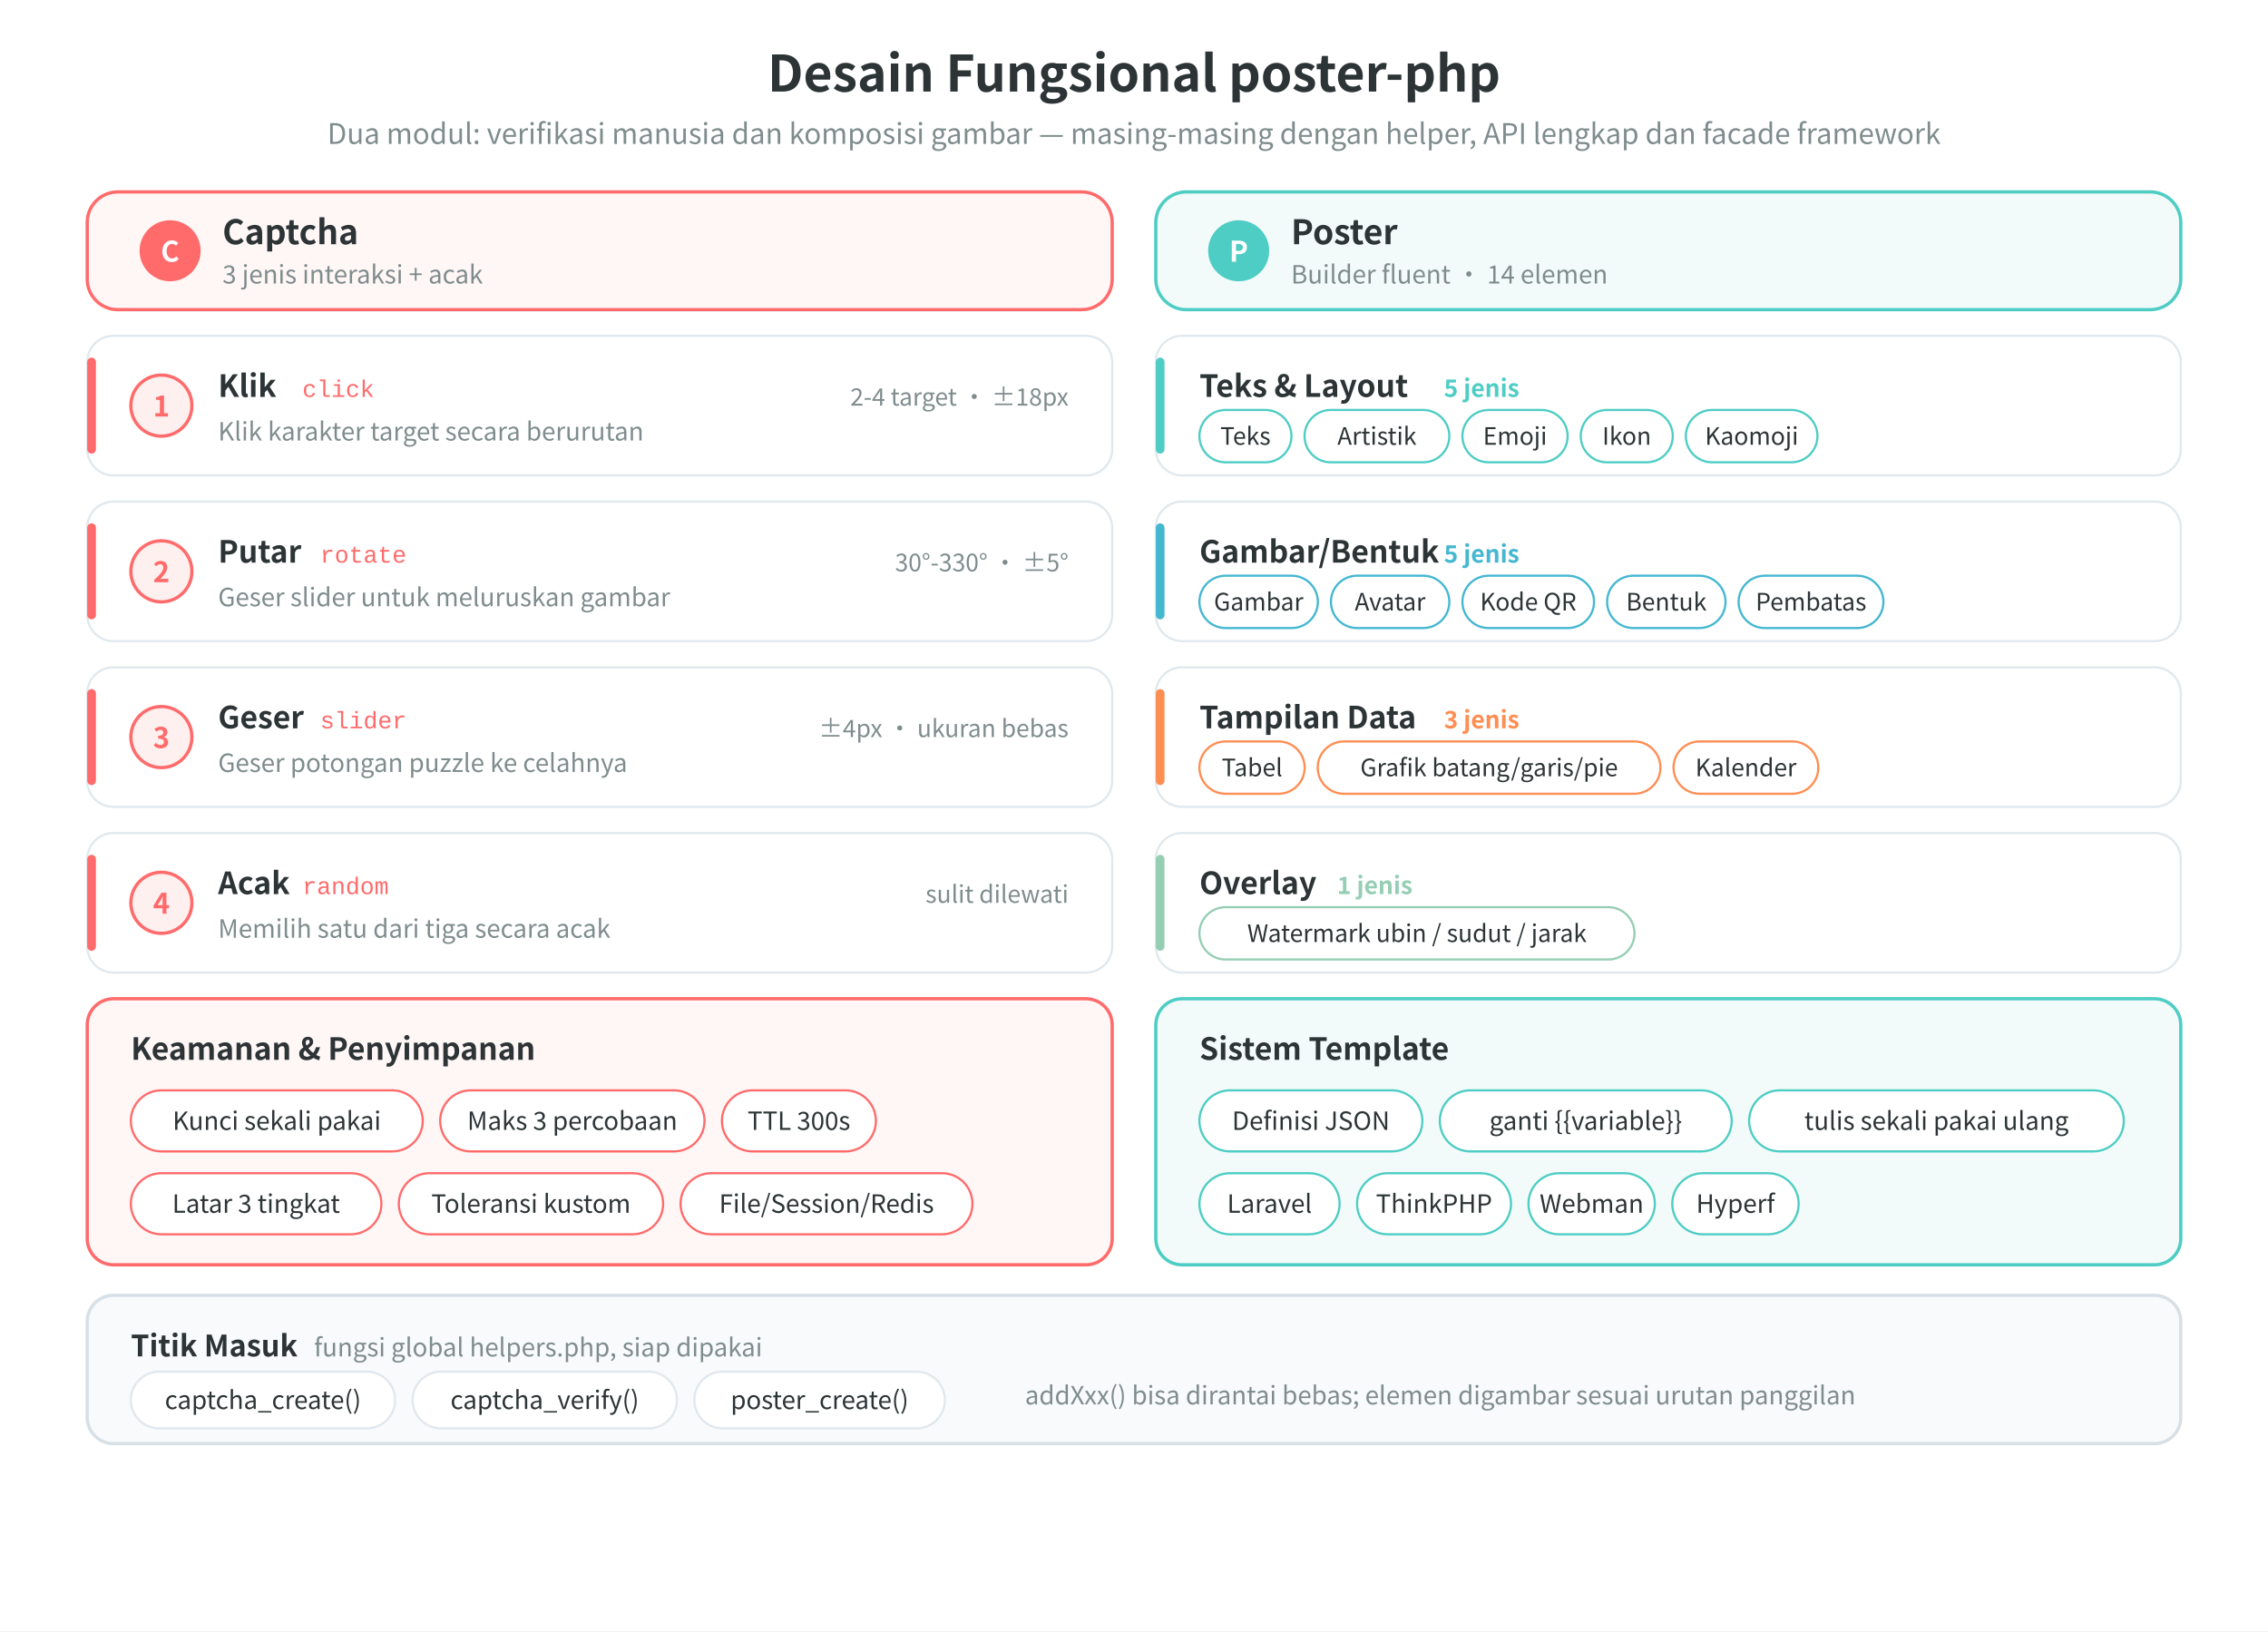
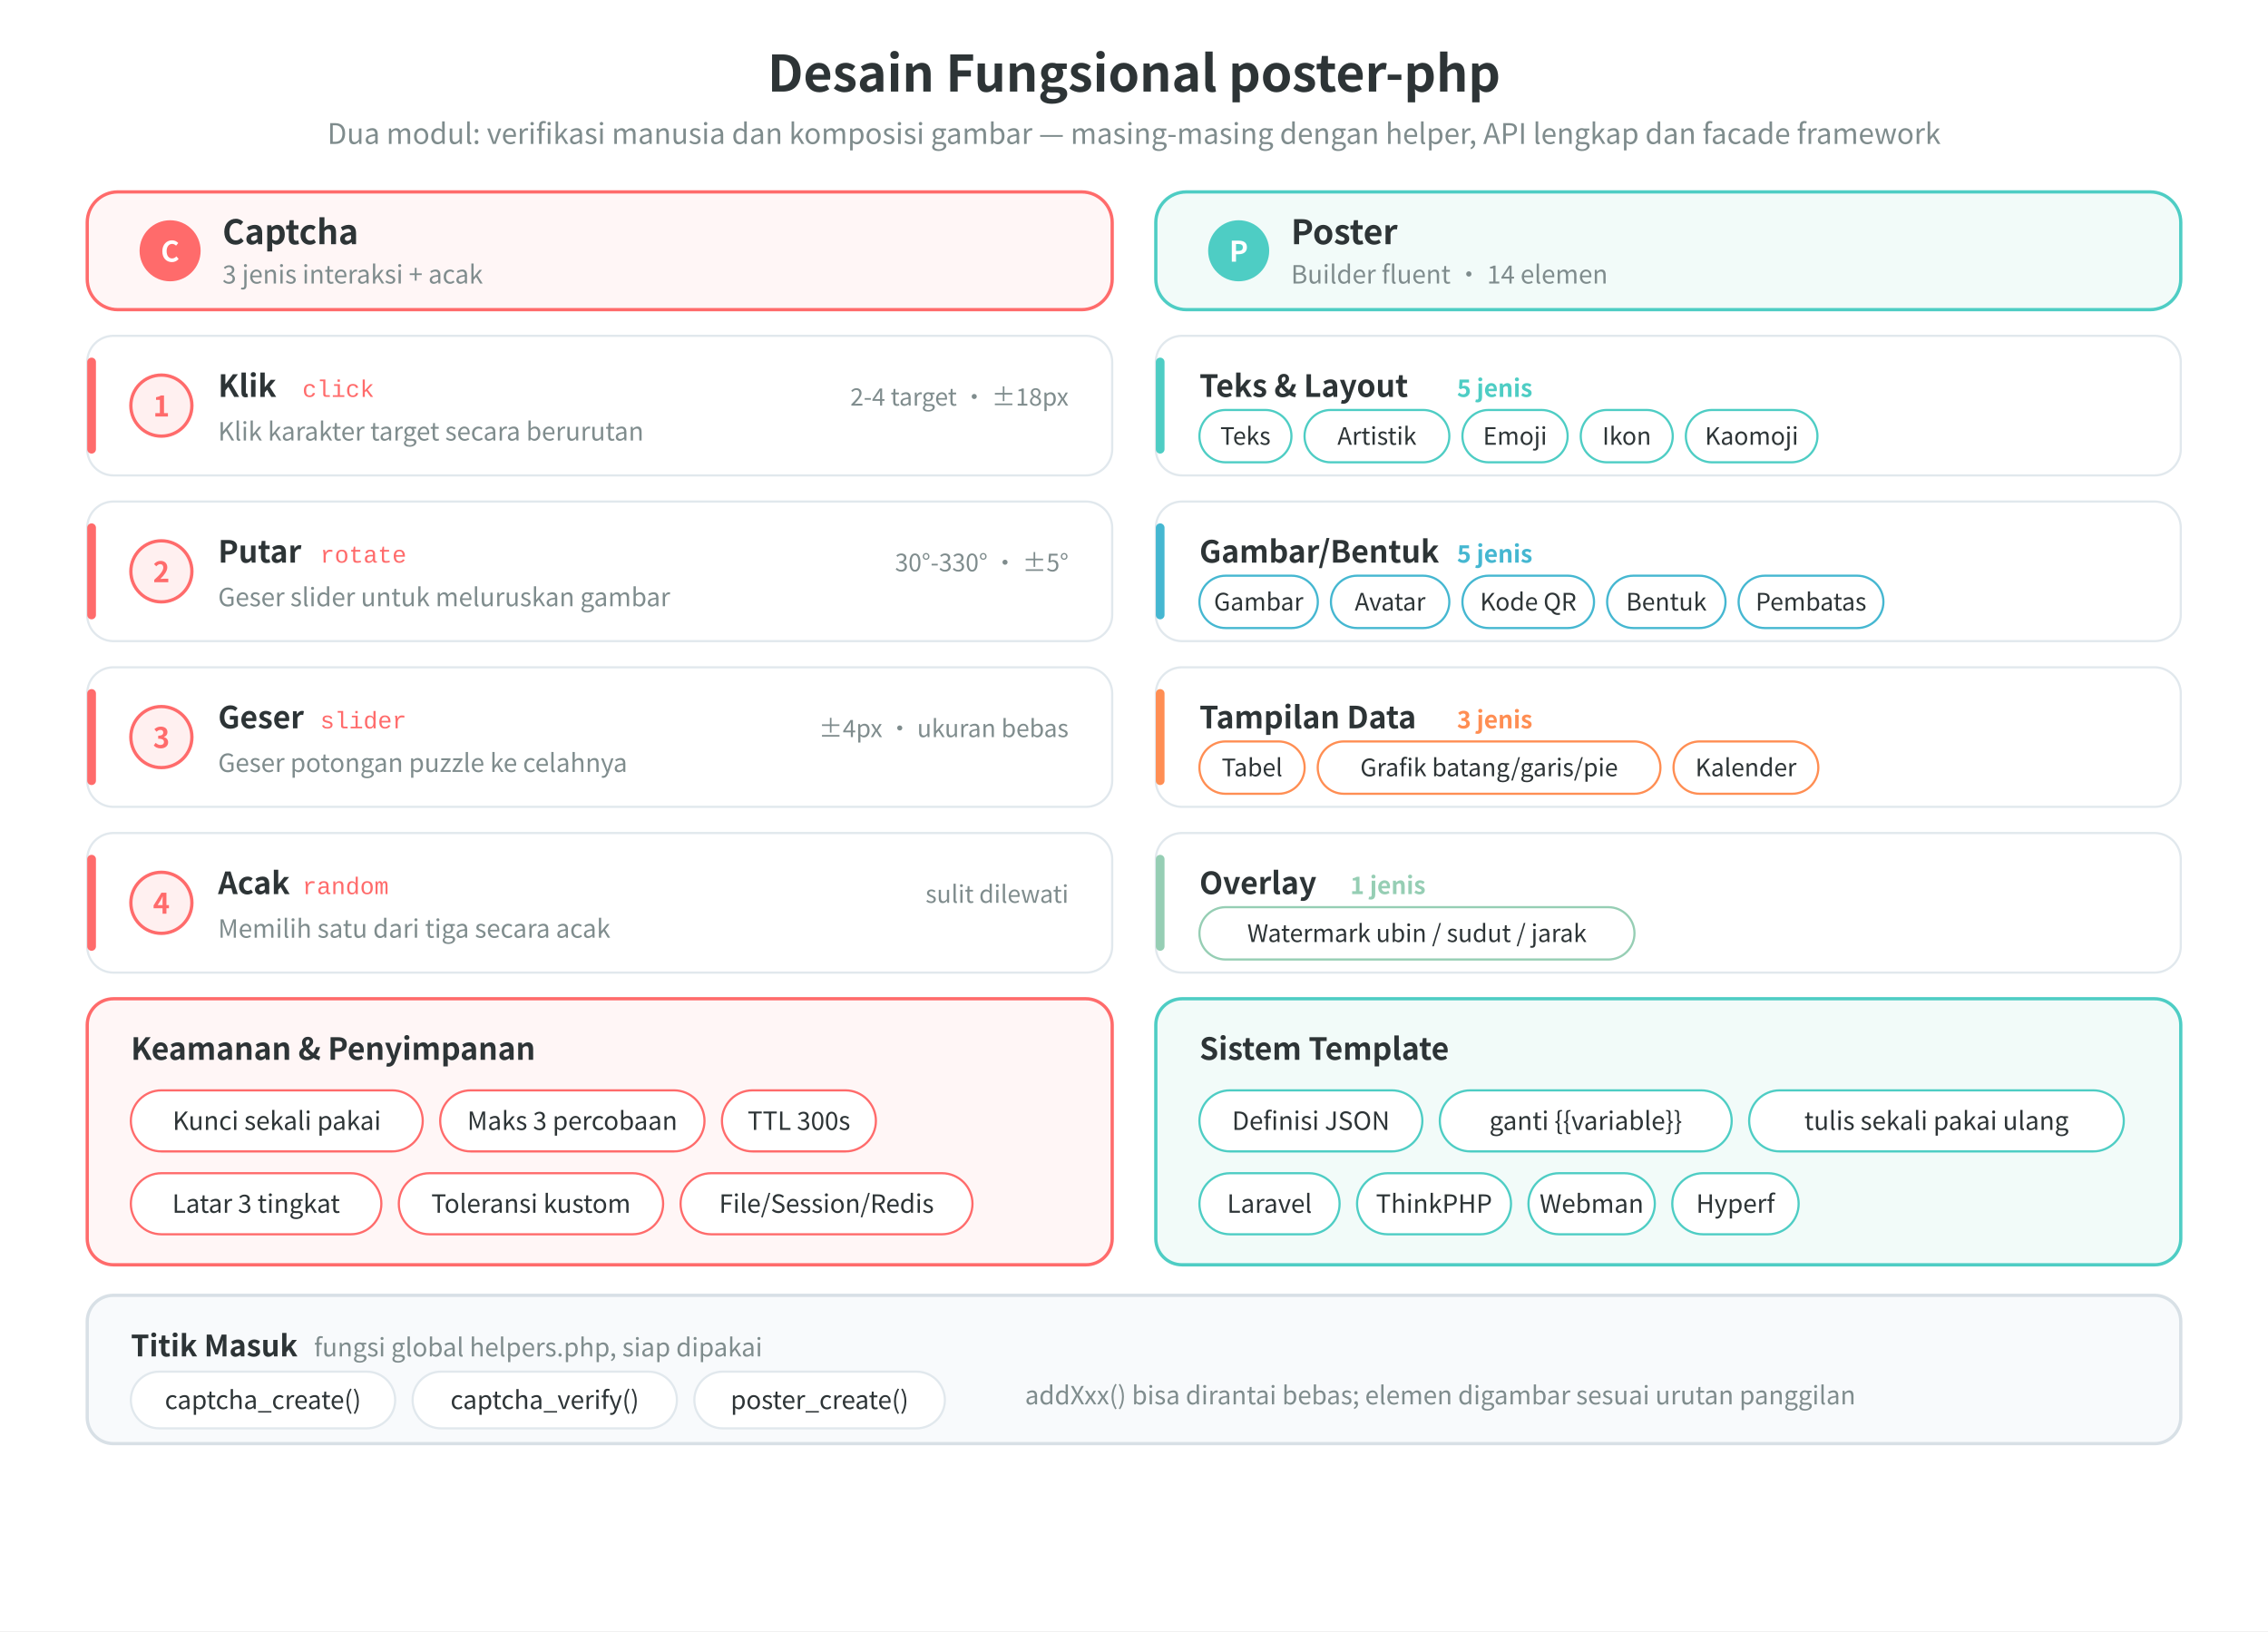
<svg xmlns="http://www.w3.org/2000/svg" viewBox="0 0 1040 748" width="1040" height="748" font-family="-apple-system,BlinkMacSystemFont,'Segoe UI','PingFang SC','Hiragino Sans GB','Microsoft YaHei','Noto Sans CJK SC',sans-serif" role="img" aria-label="Desain Fungsional poster-php">
  <defs>
    <marker id="arrow" viewBox="0 0 10 10" refX="9" refY="5" markerWidth="6" markerHeight="6" orient="auto">
      <path d="M0 0L10 5L0 10Z" fill="#B2BEC3" />
    </marker>
  </defs>
  <rect width="1040" height="748" fill="#FFFFFF" />
  <text x="520" y="42" font-size="23" fill="#2D3436" font-weight="700" text-anchor="middle">Desain Fungsional poster-php</text>
  <text x="520" y="66" font-size="13" fill="#7F8C8D" text-anchor="middle">Dua modul: verifikasi manusia dan komposisi gambar — masing-masing dengan helper, API lengkap dan facade framework</text>
  <rect x="40" y="88" width="470" height="54" rx="14" fill="#FFF6F6" stroke="#FF6B6B" stroke-width="1.5" />
  <circle cx="78" cy="115" r="14" fill="#FF6B6B" />
  <text x="78" y="120" font-size="13" fill="#FFFFFF" font-weight="700" text-anchor="middle">C</text>
  <text x="102" y="112" font-size="15.5" fill="#2D3436" font-weight="700">Captcha</text>
  <text x="102" y="130" font-size="11.5" fill="#7F8C8D">3 jenis interaksi + acak</text>
  <rect x="530" y="88" width="470" height="54" rx="14" fill="#F2FBF9" stroke="#4ECDC4" stroke-width="1.5" />
  <circle cx="568" cy="115" r="14" fill="#4ECDC4" />
  <text x="568" y="120" font-size="13" fill="#FFFFFF" font-weight="700" text-anchor="middle">P</text>
  <text x="592" y="112" font-size="15.5" fill="#2D3436" font-weight="700">Poster</text>
  <text x="592" y="130" font-size="11.5" fill="#7F8C8D">Builder fluent · 14 elemen</text>
  <rect x="40" y="154" width="470" height="64" rx="12" fill="#FFFFFF" stroke="#E1E8ED" stroke-width="1" />
  <rect x="40" y="164" width="4" height="44" rx="2" fill="#FF6B6B" />
  <circle cx="74" cy="186" r="14" fill="#FFF0F0" stroke="#FF6B6B" stroke-width="1.5" />
  <text x="74" y="191" font-size="13" fill="#FF6B6B" font-weight="700" text-anchor="middle">1</text>
  <text x="100" y="182" font-size="14" fill="#2D3436" font-weight="600">Klik</text>
  <text x="138.65" y="182" font-size="11" fill="#FF6B6B" font-family="'SFMono-Regular',Consolas,'Liberation Mono',Menlo,monospace">click</text>
  <text x="100" y="202" font-size="11.5" fill="#7F8C8D">Klik karakter target secara berurutan</text>
  <text x="490" y="186" font-size="11" fill="#7F8C8D" text-anchor="end">2-4 target · ±18px</text>
  <rect x="40" y="230" width="470" height="64" rx="12" fill="#FFFFFF" stroke="#E1E8ED" stroke-width="1" />
  <rect x="40" y="240" width="4" height="44" rx="2" fill="#FF6B6B" />
  <circle cx="74" cy="262" r="14" fill="#FFF0F0" stroke="#FF6B6B" stroke-width="1.5" />
  <text x="74" y="267" font-size="13" fill="#FF6B6B" font-weight="700" text-anchor="middle">2</text>
  <text x="100" y="258" font-size="14" fill="#2D3436" font-weight="600">Putar</text>
  <text x="146.81" y="258" font-size="11" fill="#FF6B6B" font-family="'SFMono-Regular',Consolas,'Liberation Mono',Menlo,monospace">rotate</text>
  <text x="100" y="278" font-size="11.5" fill="#7F8C8D">Geser slider untuk meluruskan gambar</text>
  <text x="490" y="262" font-size="11" fill="#7F8C8D" text-anchor="end">30°-330° · ±5°</text>
  <rect x="40" y="306" width="470" height="64" rx="12" fill="#FFFFFF" stroke="#E1E8ED" stroke-width="1" />
  <rect x="40" y="316" width="4" height="44" rx="2" fill="#FF6B6B" />
  <circle cx="74" cy="338" r="14" fill="#FFF0F0" stroke="#FF6B6B" stroke-width="1.5" />
  <text x="74" y="343" font-size="13" fill="#FF6B6B" font-weight="700" text-anchor="middle">3</text>
  <text x="100" y="334" font-size="14" fill="#2D3436" font-weight="600">Geser</text>
  <text x="146.81" y="334" font-size="11" fill="#FF6B6B" font-family="'SFMono-Regular',Consolas,'Liberation Mono',Menlo,monospace">slider</text>
  <text x="100" y="354" font-size="11.5" fill="#7F8C8D">Geser potongan puzzle ke celahnya</text>
  <text x="490" y="338" font-size="11" fill="#7F8C8D" text-anchor="end">±4px · ukuran bebas</text>
  <rect x="40" y="382" width="470" height="64" rx="12" fill="#FFFFFF" stroke="#E1E8ED" stroke-width="1" />
  <rect x="40" y="392" width="4" height="44" rx="2" fill="#FF6B6B" />
  <circle cx="74" cy="414" r="14" fill="#FFF0F0" stroke="#FF6B6B" stroke-width="1.5" />
  <text x="74" y="419" font-size="13" fill="#FF6B6B" font-weight="700" text-anchor="middle">4</text>
  <text x="100" y="410" font-size="14" fill="#2D3436" font-weight="600">Acak</text>
  <text x="138.65" y="410" font-size="11" fill="#FF6B6B" font-family="'SFMono-Regular',Consolas,'Liberation Mono',Menlo,monospace">random</text>
  <text x="100" y="430" font-size="11.5" fill="#7F8C8D">Memilih satu dari tiga secara acak</text>
  <text x="490" y="414" font-size="11" fill="#7F8C8D" text-anchor="end">sulit dilewati</text>
  <rect x="40" y="458" width="470" height="122" rx="12" fill="#FFF6F6" stroke="#FF6B6B" stroke-width="1.5" />
  <text x="60" y="486" font-size="14" fill="#2D3436" font-weight="700">Keamanan &amp; Penyimpanan</text>
  <rect x="60" y="500" width="133.85" height="28" rx="14" fill="#FFFFFF" stroke="#FF6B6B" stroke-width="1" />
  <text x="126.93" y="518.14" font-size="11.5" fill="#2D3436" text-anchor="middle">Kunci sekali pakai</text>
  <rect x="201.85" y="500" width="121.2" height="28" rx="14" fill="#FFFFFF" stroke="#FF6B6B" stroke-width="1" />
  <text x="262.45" y="518.14" font-size="11.5" fill="#2D3436" text-anchor="middle">Maks 3 percobaan</text>
  <rect x="331.05" y="500" width="70.6" height="28" rx="14" fill="#FFFFFF" stroke="#FF6B6B" stroke-width="1" />
  <text x="366.35" y="518.14" font-size="11.5" fill="#2D3436" text-anchor="middle">TTL 300s</text>
  <rect x="60" y="538" width="114.88" height="28" rx="14" fill="#FFFFFF" stroke="#FF6B6B" stroke-width="1" />
  <text x="117.44" y="556.14" font-size="11.5" fill="#2D3436" text-anchor="middle">Latar 3 tingkat</text>
  <rect x="182.88" y="538" width="121.2" height="28" rx="14" fill="#FFFFFF" stroke="#FF6B6B" stroke-width="1" />
  <text x="243.48" y="556.14" font-size="11.5" fill="#2D3436" text-anchor="middle">Toleransi kustom</text>
  <rect x="312.08" y="538" width="133.85" height="28" rx="14" fill="#FFFFFF" stroke="#FF6B6B" stroke-width="1" />
  <text x="379" y="556.14" font-size="11.5" fill="#2D3436" text-anchor="middle">File/Session/Redis</text>
  <rect x="530" y="154" width="470" height="64" rx="12" fill="#FFFFFF" stroke="#E1E8ED" stroke-width="1" />
  <rect x="530" y="164" width="4" height="44" rx="2" fill="#4ECDC4" />
  <text x="550" y="182" font-size="14" fill="#2D3436" font-weight="600">Teks &amp; Layout</text>
-   <text x="662.11" y="182" font-size="11" fill="#4ECDC4" font-weight="700">5 jenis</text>
+   <text x="668.11" y="182" font-size="11" fill="#4ECDC4" font-weight="700">5 jenis</text>
  <rect x="550" y="188" width="42.2" height="24" rx="12" fill="#FFFFFF" stroke="#4ECDC4" stroke-width="1" />
  <text x="571.1" y="203.96" font-size="11" fill="#2D3436" text-anchor="middle">Teks</text>
  <rect x="598.2" y="188" width="66.4" height="24" rx="12" fill="#FFFFFF" stroke="#4ECDC4" stroke-width="1" />
  <text x="631.4" y="203.96" font-size="11" fill="#2D3436" text-anchor="middle">Artistik</text>
  <rect x="670.6" y="188" width="48.25" height="24" rx="12" fill="#FFFFFF" stroke="#4ECDC4" stroke-width="1" />
  <text x="694.73" y="203.96" font-size="11" fill="#2D3436" text-anchor="middle">Emoji</text>
  <rect x="724.85" y="188" width="42.2" height="24" rx="12" fill="#FFFFFF" stroke="#4ECDC4" stroke-width="1" />
  <text x="745.95" y="203.96" font-size="11" fill="#2D3436" text-anchor="middle">Ikon</text>
  <rect x="773.05" y="188" width="60.35" height="24" rx="12" fill="#FFFFFF" stroke="#4ECDC4" stroke-width="1" />
  <text x="803.23" y="203.96" font-size="11" fill="#2D3436" text-anchor="middle">Kaomoji</text>
  <rect x="530" y="230" width="470" height="64" rx="12" fill="#FFFFFF" stroke="#E1E8ED" stroke-width="1" />
  <rect x="530" y="240" width="4" height="44" rx="2" fill="#45B7D1" />
  <text x="550" y="258" font-size="14" fill="#2D3436" font-weight="600">Gambar/Bentuk</text>
-   <text x="662.11" y="258" font-size="11" fill="#45B7D1" font-weight="700">5 jenis</text>
+   <text x="668.11" y="258" font-size="11" fill="#45B7D1" font-weight="700">5 jenis</text>
  <rect x="550" y="264" width="54.3" height="24" rx="12" fill="#FFFFFF" stroke="#45B7D1" stroke-width="1" />
  <text x="577.15" y="279.96" font-size="11" fill="#2D3436" text-anchor="middle">Gambar</text>
  <rect x="610.3" y="264" width="54.3" height="24" rx="12" fill="#FFFFFF" stroke="#45B7D1" stroke-width="1" />
  <text x="637.45" y="279.96" font-size="11" fill="#2D3436" text-anchor="middle">Avatar</text>
  <rect x="670.6" y="264" width="60.35" height="24" rx="12" fill="#FFFFFF" stroke="#45B7D1" stroke-width="1" />
  <text x="700.78" y="279.96" font-size="11" fill="#2D3436" text-anchor="middle">Kode QR</text>
  <rect x="736.95" y="264" width="54.3" height="24" rx="12" fill="#FFFFFF" stroke="#45B7D1" stroke-width="1" />
  <text x="764.1" y="279.96" font-size="11" fill="#2D3436" text-anchor="middle">Bentuk</text>
  <rect x="797.25" y="264" width="66.4" height="24" rx="12" fill="#FFFFFF" stroke="#45B7D1" stroke-width="1" />
  <text x="830.45" y="279.96" font-size="11" fill="#2D3436" text-anchor="middle">Pembatas</text>
  <rect x="530" y="306" width="470" height="64" rx="12" fill="#FFFFFF" stroke="#E1E8ED" stroke-width="1" />
  <rect x="530" y="316" width="4" height="44" rx="2" fill="#FF8E53" />
  <text x="550" y="334" font-size="14" fill="#2D3436" font-weight="600">Tampilan Data</text>
-   <text x="662.11" y="334" font-size="11" fill="#FF8E53" font-weight="700">3 jenis</text>
+   <text x="668.11" y="334" font-size="11" fill="#FF8E53" font-weight="700">3 jenis</text>
  <rect x="550" y="340" width="48.25" height="24" rx="12" fill="#FFFFFF" stroke="#FF8E53" stroke-width="1" />
  <text x="574.13" y="355.96" font-size="11" fill="#2D3436" text-anchor="middle">Tabel</text>
  <rect x="604.25" y="340" width="157.15" height="24" rx="12" fill="#FFFFFF" stroke="#FF8E53" stroke-width="1" />
  <text x="682.83" y="355.96" font-size="11" fill="#2D3436" text-anchor="middle">Grafik batang/garis/pie</text>
  <rect x="767.4" y="340" width="66.4" height="24" rx="12" fill="#FFFFFF" stroke="#FF8E53" stroke-width="1" />
  <text x="800.6" y="355.96" font-size="11" fill="#2D3436" text-anchor="middle">Kalender</text>
  <rect x="530" y="382" width="470" height="64" rx="12" fill="#FFFFFF" stroke="#E1E8ED" stroke-width="1" />
  <rect x="530" y="392" width="4" height="44" rx="2" fill="#96CEB4" />
  <text x="550" y="410" font-size="14" fill="#2D3436" font-weight="600">Overlay</text>
-   <text x="613.13" y="410" font-size="11" fill="#96CEB4" font-weight="700">1 jenis</text>
+   <text x="619.13" y="410" font-size="11" fill="#96CEB4" font-weight="700">1 jenis</text>
  <rect x="550" y="416" width="199.5" height="24" rx="12" fill="#FFFFFF" stroke="#96CEB4" stroke-width="1" />
  <text x="649.75" y="431.96" font-size="11" fill="#2D3436" text-anchor="middle">Watermark ubin / sudut / jarak</text>
  <rect x="530" y="458" width="470" height="122" rx="12" fill="#F2FBF9" stroke="#4ECDC4" stroke-width="1.5" />
  <text x="550" y="486" font-size="14" fill="#2D3436" font-weight="700">Sistem Template</text>
  <rect x="550" y="500" width="102.23" height="28" rx="14" fill="#FFFFFF" stroke="#4ECDC4" stroke-width="1" />
  <text x="601.11" y="518.14" font-size="11.5" fill="#2D3436" text-anchor="middle">Definisi JSON</text>
  <rect x="660.23" y="500" width="133.85" height="28" rx="14" fill="#FFFFFF" stroke="#4ECDC4" stroke-width="1" />
  <text x="727.15" y="518.14" font-size="11.5" fill="#2D3436" text-anchor="middle">ganti {{variable}}</text>
  <rect x="802.08" y="500" width="171.8" height="28" rx="14" fill="#FFFFFF" stroke="#4ECDC4" stroke-width="1" />
  <text x="887.98" y="518.14" font-size="11.5" fill="#2D3436" text-anchor="middle">tulis sekali pakai ulang</text>
  <rect x="550" y="538" width="64.28" height="28" rx="14" fill="#FFFFFF" stroke="#4ECDC4" stroke-width="1" />
  <text x="582.14" y="556.14" font-size="11.5" fill="#2D3436" text-anchor="middle">Laravel</text>
  <rect x="622.28" y="538" width="70.6" height="28" rx="14" fill="#FFFFFF" stroke="#4ECDC4" stroke-width="1" />
  <text x="657.58" y="556.14" font-size="11.5" fill="#2D3436" text-anchor="middle">ThinkPHP</text>
  <rect x="700.88" y="538" width="57.95" height="28" rx="14" fill="#FFFFFF" stroke="#4ECDC4" stroke-width="1" />
  <text x="729.85" y="556.14" font-size="11.5" fill="#2D3436" text-anchor="middle">Webman</text>
  <rect x="766.83" y="538" width="57.95" height="28" rx="14" fill="#FFFFFF" stroke="#4ECDC4" stroke-width="1" />
  <text x="795.8" y="556.14" font-size="11.5" fill="#2D3436" text-anchor="middle">Hyperf</text>
  <rect x="40" y="594" width="960" height="68" rx="12" fill="#F8FAFC" stroke="#D8E0E6" stroke-width="1.5" />
  <text x="60" y="622" font-size="13.5" fill="#2D3436" font-weight="700">Titik Masuk</text>
  <text x="144" y="622" font-size="11.5" fill="#7F8C8D">fungsi global helpers.php, siap dipakai</text>
  <rect x="60" y="629" width="121.2" height="26" rx="13" fill="#FFFFFF" stroke="#E1E8ED" stroke-width="1" />
  <text x="120.6" y="646.14" font-size="11.5" fill="#2D3436" text-anchor="middle">captcha_create()</text>
  <rect x="189.2" y="629" width="121.2" height="26" rx="13" fill="#FFFFFF" stroke="#E1E8ED" stroke-width="1" />
  <text x="249.8" y="646.14" font-size="11.5" fill="#2D3436" text-anchor="middle">captcha_verify()</text>
  <rect x="318.4" y="629" width="114.88" height="26" rx="13" fill="#FFFFFF" stroke="#E1E8ED" stroke-width="1" />
  <text x="375.84" y="646.14" font-size="11.5" fill="#2D3436" text-anchor="middle">poster_create()</text>
  <text x="470" y="644" font-size="11.5" fill="#7F8C8D">addXxx() bisa dirantai bebas; elemen digambar sesuai urutan panggilan</text>
</svg>
